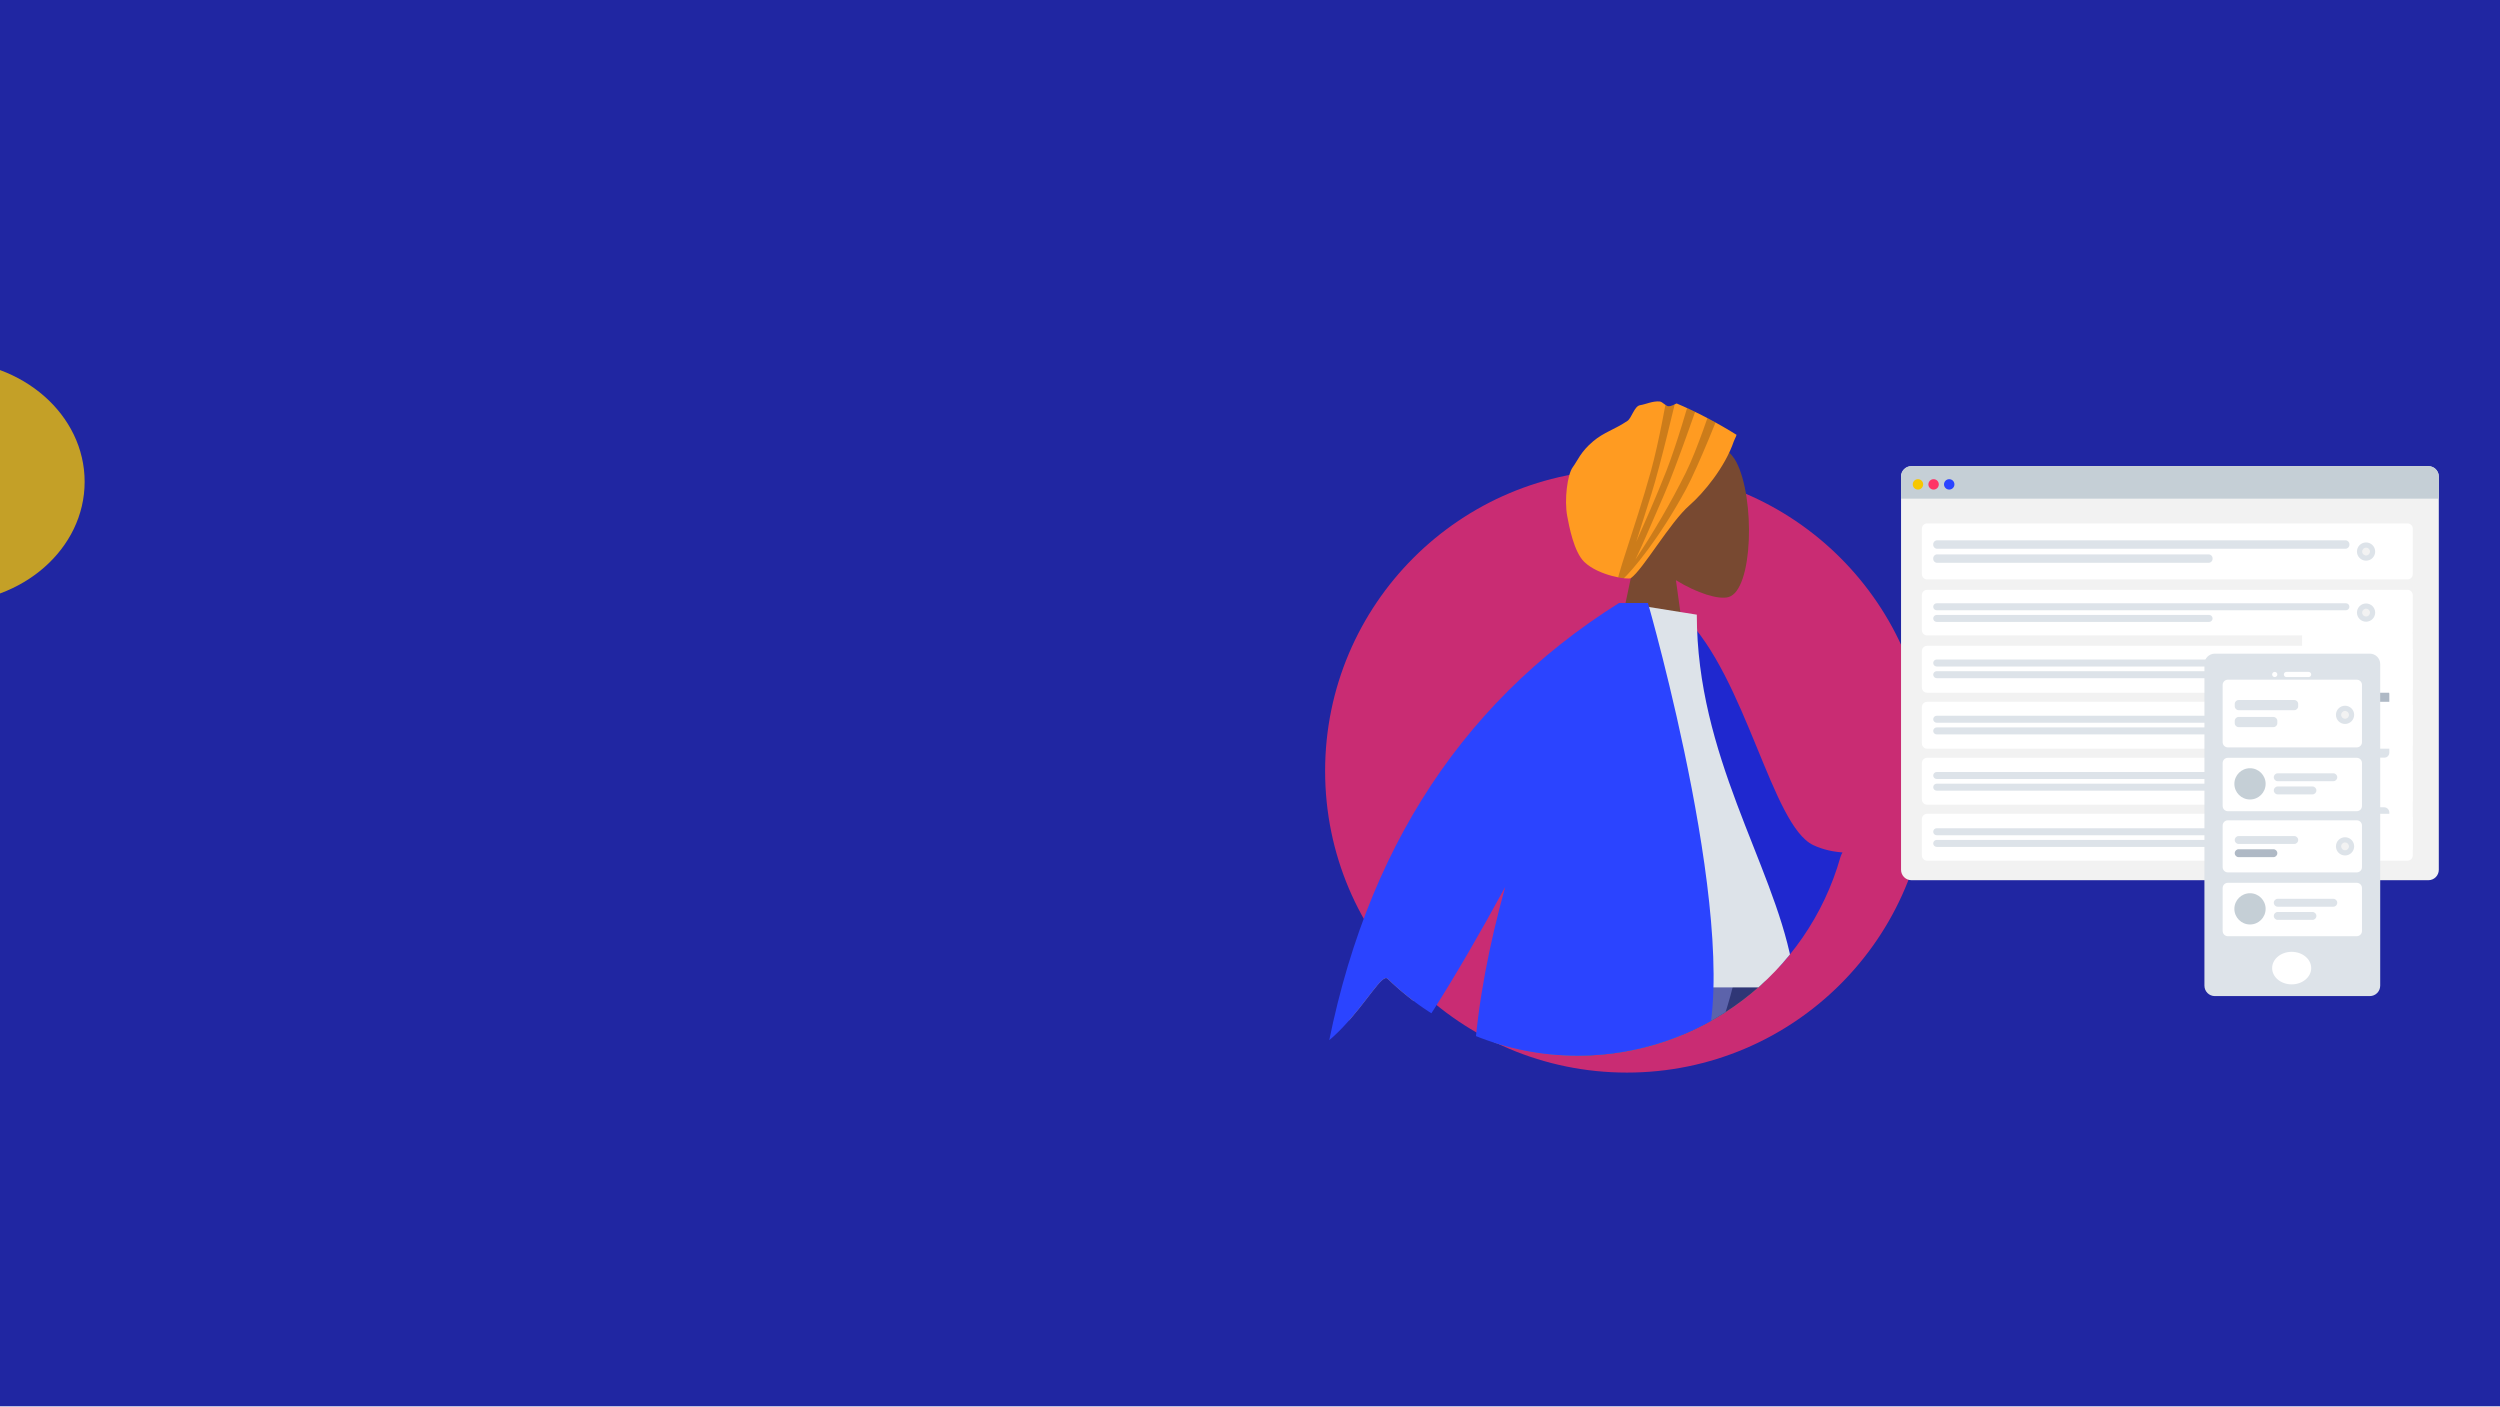
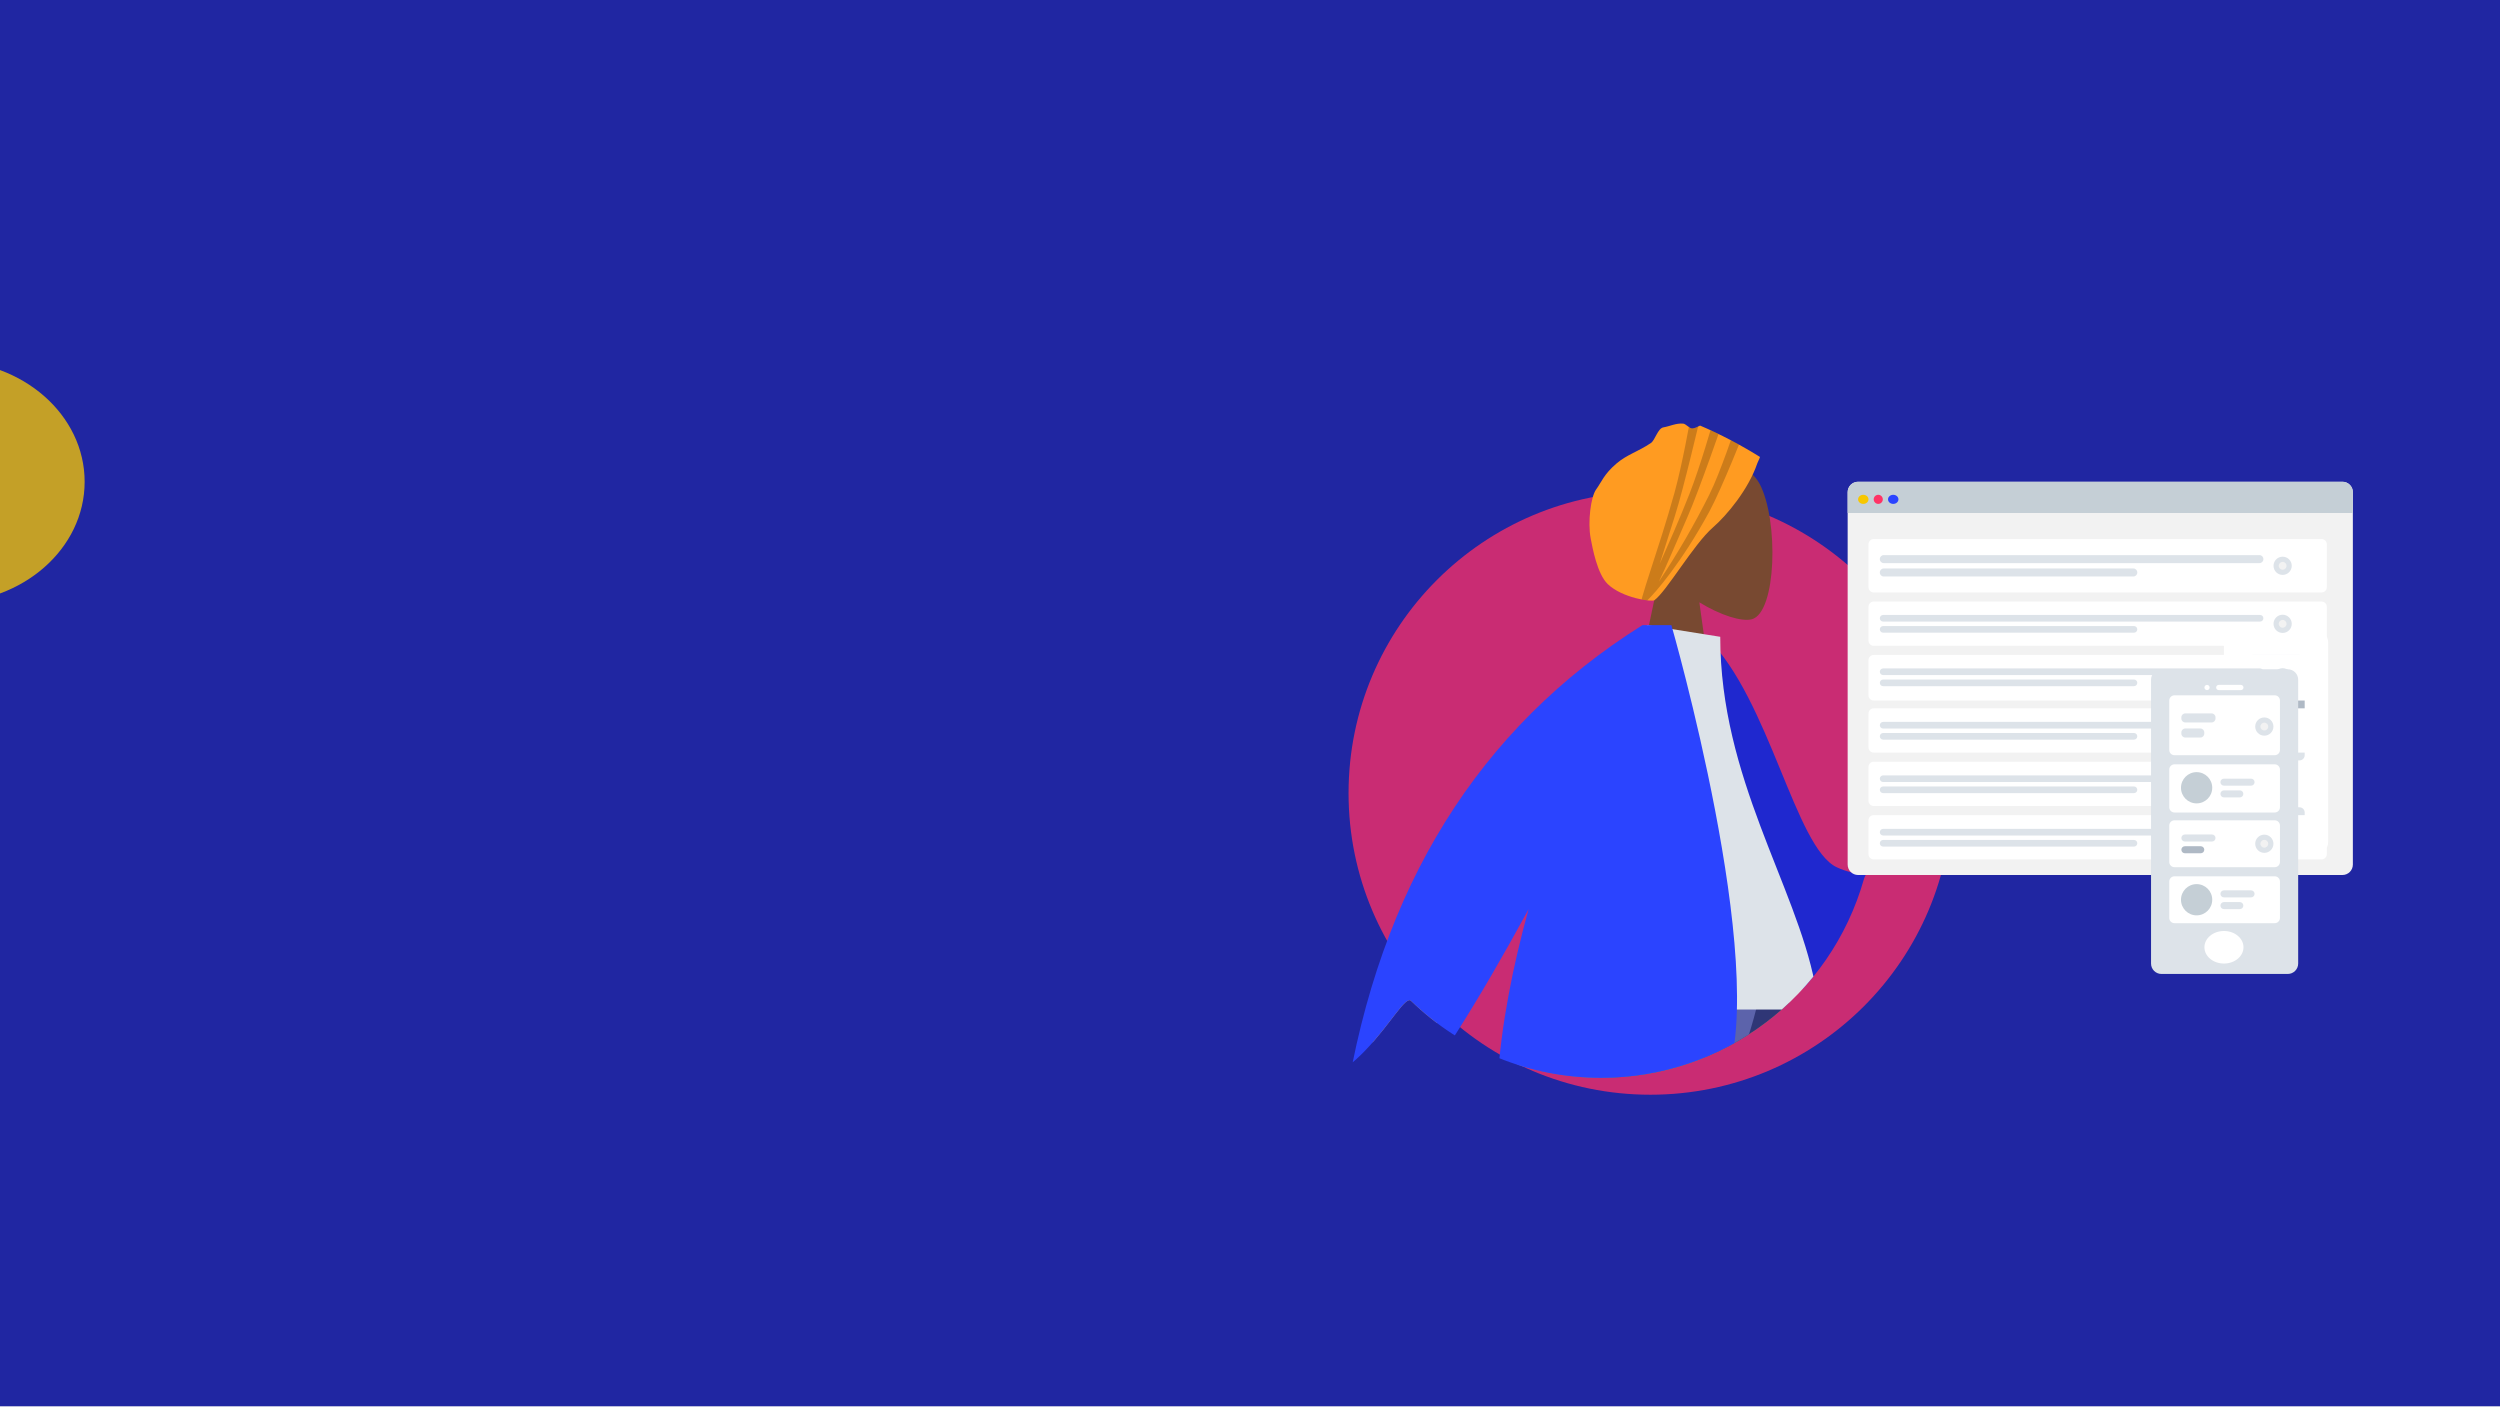
<svg xmlns="http://www.w3.org/2000/svg" width="1920" height="1080" viewBox="0 0 1920 1080">
  <defs>
    <clipPath id="a">
      <path d="M279.63,518.49A209.746,209.746,0,0,0,481.509,365.81c5.084-18.069,83.926-77.643,83.926-97.336C565.435,152.772,395.435,0,279.63,0S-77.453,468.718,24.578,518.49c60.94,29.728,100.917-67.016,109.045-59.136A209.087,209.087,0,0,0,279.63,518.49Z" transform="translate(0)" fill="none" />
    </clipPath>
    <clipPath id="b">
      <path d="M128.87,30.647c1.1-3.226,8.593-13.221-4.753-22.743-2.4-1.711-6.36-.006-9.793-1.086-2.583-.813-3.454-4.482-6.414-5.122-3.072-.664-6.418,2.346-9.889,2.081C95.893,3.615,92.611.239,90.4.058c-3.953-.325-7.545,3.475-11.405,3.72-2.238.142-4.835-3.526-7.057-3.72C66.528-.415,61.6,2.152,56.839,2.93c-4.391.717-6.433,9.881-9.667,12.046-10.15,6.8-18.1,8.7-26.339,15.671C11.042,38.938,9.168,45.107,5.112,50.632S-1.449,75.623.916,88.1c1.4,7.359,5.031,27.457,13.154,35.238,11.118,10.65,33.737,13.806,35.745,12.385,9.3-6.581,30.145-42.98,44.929-55.845C105.617,70.417,122.059,50.632,128.87,30.647Z" fill="#ff9b21" />
    </clipPath>
    <clipPath id="d">
      <rect width="1920" height="1080" />
    </clipPath>
  </defs>
  <g id="c" clip-path="url(#d)">
    <rect width="1920" height="1080" fill="#fff" />
    <path d="M2376,0H143L-473,1084H2376Z" transform="translate(2376 1084) rotate(-180)" fill="#2026a2" />
-     <g transform="translate(931.696 292.223)">
+     <g transform="translate(949.696 309.223)">
      <ellipse cx="231.796" cy="231.592" rx="231.796" ry="231.592" transform="translate(85.994 68.337)" fill="rgba(243,46,104,0.8)" />
      <path d="M279.63,518.49A209.746,209.746,0,0,0,481.509,365.81c5.084-18.069,83.926-77.643,83.926-97.336C565.435,152.772,395.435,0,279.63,0S-77.453,468.718,24.578,518.49c60.94,29.727,100.917-67.016,109.045-59.136A209.087,209.087,0,0,0,279.63,518.49Z" transform="translate(0.304 0.033)" fill="none" />
      <g transform="translate(0.304 0.033)" clip-path="url(#a)">
        <g transform="translate(-41.476 -41.525)">
          <g transform="translate(208.551)">
            <g transform="translate(137.338 80.285)">
              <path d="M0,189.057,21.013,89.322C9.3,75.315,1.362,58.147,2.687,38.913,6.508-16.51,82.273-4.317,97.009,23.655S110,122.583,90.95,127.583c-7.6,1.994-23.778-2.89-40.248-13L61.04,189.057Z" transform="translate(0 0)" fill="#784931" />
            </g>
            <g transform="translate(103.633 57.539)">
              <path d="M128.87,30.647c1.1-3.226,8.593-13.221-4.753-22.743-2.4-1.711-6.36-.006-9.793-1.086-2.583-.813-3.454-4.482-6.414-5.122-3.072-.664-6.418,2.346-9.889,2.081C95.893,3.615,92.611.239,90.4.058c-3.953-.325-7.545,3.475-11.405,3.72-2.238.142-4.835-3.526-7.057-3.72C66.528-.415,61.6,2.152,56.839,2.93c-4.391.717-6.433,9.881-9.667,12.046-10.15,6.8-18.1,8.7-26.339,15.671C11.042,38.938,9.168,45.107,5.112,50.632S-1.449,75.623.916,88.1c1.4,7.359,5.031,27.457,13.154,35.238,11.118,10.65,33.737,13.806,35.745,12.385,9.3-6.581,30.145-42.98,44.929-55.845C105.617,70.417,122.059,50.632,128.87,30.647Z" transform="translate(0 0)" fill="#ff9b21" />
              <g transform="translate(0 0)" clip-path="url(#b)">
                <path d="M25.923,57C32.041,34.909,37.995.8,37.995.8L45.512,0S33.069,53.453,26.22,74.86c-4.629,14.466-8.4,26.722-11.643,36.754,6.677-15.058,15.263-34.379,23.028-54.2C45.958,36.1,55.379,2.811,55.379,2.811h7.558s-17.861,51.836-26.87,72.4c-9.659,22.043-16.6,38.784-22.129,50.022a611.312,611.312,0,0,0,38.7-66.716C61.278,41.263,72.982,5.68,72.982,5.68l7.034,3.065S62.3,53.78,52.639,71.557C31.647,110.184,11.605,133.49,4.6,140.1c-1.212,1.144-1.618,1.411-1.328.825a.277.277,0,0,1-.213-.176,18.713,18.713,0,0,1-1.474,2c-.558.65-.96.963-1.219.963C-2.652,143.713,13.652,101.307,25.923,57Z" transform="translate(39.366 -3.823)" fill="rgba(0,0,0,0.2)" />
              </g>
            </g>
          </g>
          <g transform="translate(0 484.298)">
            <path d="M282.578,6.919C233,47.232,248.742,396.861,245.418,401.293,243.2,404.248,10.9,453.244,10.9,453.244l6.442,27.016S288.72,464.578,304.7,444.433c22.88-28.841,58.689-320.92,58.689-320.92Z" transform="matrix(0.574, -0.819, 0.819, 0.574, 128.914, 227.505)" fill="#b28b67" />
            <path d="M10.622,441.531,22,485.034c134.671,14.239,223.7-5.557,255.232-35.393S336.062,129.59,336.062,129.59L249.6,6.112C131.644,94.985,199.049,382.067,196,388.675S121.811,401.091,10.622,441.531Z" transform="matrix(0.574, -0.819, 0.819, 0.574, 145.466, 201.112)" fill="#2f3676" />
            <g transform="translate(512.638 409.332) rotate(20)">
              <path d="M4.474,5.033A2,2,0,0,0,1.908,6.381L0,13.106A64.242,64.242,0,0,0,.9,21H57.3s2.2-7.268-2.538-7.848-7.87-1.047-7.87-1.047L20.68.419a1,1,0,0,0-1.332.532L17.663,5.039s-4.385,2.046-7.127,2.046Z" transform="translate(1 19)" fill="#e4e4e4" />
            </g>
            <path d="M260.954,0,129.348,321.726,0,593.719H30.517L364.4,0Z" transform="translate(69.676)" fill="#997659" />
            <g transform="translate(61.039 515.376)">
              <path d="M11.378,12.507A5.071,5.071,0,0,0,4.854,16L0,33.414c0,7.005,2.292,20.445,2.292,20.445H145.739s5.592-18.823-6.455-20.324-20.015-2.71-20.015-2.71L52.6.557a2.527,2.527,0,0,0-3.387,1.378L44.923,12.522s-11.152,5.3-18.125,5.3Z" transform="translate(2.543 49.734)" fill="#e4e4e4" />
            </g>
            <path d="M0,537.216l67.81,12.949C120.24,471.672,339.664,149.826,363.722,0H212.761C132.421,108.309,49.977,457.425,0,537.216Z" transform="translate(81.357 0)" fill="#5c63ab" />
          </g>
          <g transform="translate(55.953 212.366)">
            <path d="M80.849,301.113c-3.468-5.939-7.409-11.876-19.385-8.848-21.37,5.405-39.492,19.274-59.419.569-2.449-2.3-4.244-9.487,4.111-13.174C26.966,270.474,57.712,253.277,62.7,246.6q10.2-13.66,63.217-155.955l52.118,10.528q-78.619,149.2-84.324,158.148c-8.558,13.428-.572,38.037,2.376,51a15.783,15.783,0,0,1-3.628.462C86.183,310.78,83.673,305.947,80.849,301.113ZM498.488,79.293l92.154-41.212Q614.859,13.51,637.411.73c4.5-1.457,12.175-1.9,3.981,10.291s-16.275,25.383-13,29.653,12.759-.443,16.506,6.5q3.749,6.947-47.963,16.619L527.913,117.68Z" transform="translate(5.087 121.722)" fill="#b28b67" />
            <path d="M-.026,5.649,21.548-.094c51.843,42.962,81.224,154.5,114.336,166.709,31.307,11.542,72.729-5.9,121.772-28.852l18.6,33.942c-41.6,54.739-135.913,106.163-177.8,85.182C31.482,223.343,4.591,84.957-.026,5.649Z" transform="matrix(0.996, 0.087, -0.087, 0.996, 325.285, 8.184)" fill="#1f28cf" />
            <path d="M0,295.241H194.592c8.892,0,7.216-13.074,5.931-19.672-14.835-76.142-72.744-158.22-72.744-266.606L71.649,0C25.223,76.033,9.168,169.646,0,295.241Z" transform="translate(228.897)" fill="#dde3e9" />
            <path d="M0,367.39Q39.409,118.5,228.256,0H250.48s75.584,262.365,41.675,349.627H116.992c2.772-42.57,11.657-87.585,23.829-131.479q-59.5,109.3-100.033,157.377Z" transform="translate(68.669)" fill="#2b44ff" />
          </g>
        </g>
      </g>
    </g>
-     <g transform="translate(1459.706 358)">
-       <rect width="413" height="318" rx="8" transform="translate(0.294)" fill="#f2f2f2" />
-       <path d="M8,0H405a8,8,0,0,1,8,8V25a0,0,0,0,1,0,0H0a0,0,0,0,1,0,0V8A8,8,0,0,1,8,0Z" transform="translate(0.294)" fill="#c5cfd6" />
-       <circle cx="4" cy="4" r="4" transform="translate(9.294 10)" fill="#f7c700" />
-       <circle cx="4" cy="4" r="4" transform="translate(21.294 10)" fill="#f36" />
-       <circle cx="4" cy="4" r="4" transform="translate(33.294 10)" fill="#2b44ff" />
-       <g transform="translate(308.294 121.318)">
-         <rect width="85" height="179" rx="8" transform="translate(0 -0.318)" fill="#fff" />
+     <g transform="translate(1418.706 370)">
+       <rect width="388" height="302" rx="8" transform="translate(0.294)" fill="#f2f2f2" />
+       <path d="M8,0H380a8,8,0,0,1,8,8V24a0,0,0,0,1,0,0H0a0,0,0,0,1,0,0V8A8,8,0,0,1,8,0Z" transform="translate(0.294)" fill="#c5cfd6" />
+       <ellipse cx="4" cy="3.5" rx="4" ry="3.5" transform="translate(8.294 10)" fill="#f7c700" />
+       <circle cx="3.5" cy="3.5" r="3.5" transform="translate(20.294 10)" fill="#f36" />
+       <ellipse cx="4" cy="3.5" rx="4" ry="3.5" transform="translate(31.294 10)" fill="#2b44ff" />
+       <g transform="translate(289.604 115)">
+         <rect width="80" height="170" rx="8" transform="translate(-0.31 0)" fill="#fff" />
        <g transform="translate(18 18)">
-           <rect width="49" height="24" rx="4" transform="translate(0 -0.318)" fill="#dde3e9" />
-           <rect width="49" height="23" rx="4" transform="translate(0 31.682)" fill="#afb9c5" />
-           <rect width="49" height="23" rx="4" transform="translate(0 61.682)" fill="#dde3e9" />
-           <rect width="49" height="23" rx="4" transform="translate(0 122.682)" fill="#dde3e9" />
-           <rect width="49" height="23" rx="4" transform="translate(0 91.682)" fill="#c5cfd6" />
+           <rect width="44" height="23" rx="4" transform="translate(-0.31 0)" fill="#dde3e9" />
+           <rect width="44" height="22" rx="4" transform="translate(-0.31 30)" fill="#afb9c5" />
+           <rect width="44" height="22" rx="4" transform="translate(-0.31 59)" fill="#dde3e9" />
+           <rect width="44" height="22" rx="4" transform="translate(-0.31 117)" fill="#dde3e9" />
+           <rect width="44" height="21" rx="4" transform="translate(-0.31 88)" fill="#c5cfd6" />
        </g>
      </g>
      <g transform="translate(16.294 44)">
-         <rect width="377" height="43" rx="4" fill="#fff" />
-         <g transform="translate(8.706 12.959)">
-           <rect width="319.635" height="6.479" rx="3" fill="#dde3e9" />
-           <rect width="214.55" height="6.479" rx="3" transform="translate(0 10.799)" fill="#dde3e9" />
+         <rect width="352" height="41" rx="4" fill="#fff" />
+         <g transform="translate(8.706 12.321)">
+           <rect width="294.574" height="6.16" rx="3" fill="#dde3e9" />
+           <rect width="197.728" height="6.16" rx="3" transform="translate(0 10.267)" fill="#dde3e9" />
        </g>
-         <g transform="translate(334.135 14.598)">
+         <g transform="translate(311.066 13.532)">
          <circle cx="7" cy="7" r="7" fill="#dde3e9" />
          <circle cx="3" cy="3" r="3" transform="translate(4 4)" fill="#f2f2f2" />
        </g>
-         <g transform="translate(0 51)">
-           <rect width="377" height="35" rx="4" fill="#fff" />
-           <g transform="translate(8.706 10.302)">
-             <rect width="319.635" height="5.377" rx="2.688" fill="#dde3e9" />
-             <rect width="214.55" height="5.377" rx="2.688" transform="translate(0 8.961)" fill="#dde3e9" />
+         <g transform="translate(0 48)">
+           <rect width="352" height="34" rx="4" fill="#fff" />
+           <g transform="translate(8.706 10.282)">
+             <rect width="294.574" height="5.112" rx="2.556" fill="#dde3e9" />
+             <rect width="197.728" height="5.112" rx="2.556" transform="translate(0 8.519)" fill="#dde3e9" />
          </g>
-           <g transform="translate(334.135 10.471)">
+           <g transform="translate(311.066 10.099)">
            <circle cx="7" cy="7" r="7" fill="#dde3e9" />
            <circle cx="3" cy="3" r="3" transform="translate(4 4)" fill="#f2f2f2" />
          </g>
        </g>
-         <g transform="translate(0 94)">
-           <rect width="377" height="36" rx="4" fill="#fff" />
-           <g transform="translate(8.706 10.499)">
-             <rect width="319.635" height="5.377" rx="2.688" fill="#dde3e9" />
-             <rect width="214.55" height="5.377" rx="2.688" transform="translate(0 8.961)" fill="#dde3e9" />
+         <g transform="translate(0 89)">
+           <rect width="352" height="35" rx="4" fill="#fff" />
+           <g transform="translate(8.706 10.35)">
+             <rect width="294.574" height="5.112" rx="2.556" fill="#dde3e9" />
+             <rect width="197.728" height="5.112" rx="2.556" transform="translate(0 8.519)" fill="#dde3e9" />
          </g>
-           <g transform="translate(334.135 10.668)">
+           <g transform="translate(311.066 10.176)">
            <circle cx="7" cy="7" r="7" fill="#dde3e9" />
            <circle cx="3" cy="3" r="3" transform="translate(4 4)" fill="#afb9c5" />
          </g>
        </g>
-         <g transform="translate(0 223)">
-           <rect width="377" height="36" rx="4" fill="#fff" />
-           <g transform="translate(8.706 11.088)">
-             <rect width="319.635" height="5.377" rx="2.688" fill="#dde3e9" />
-             <rect width="214.55" height="5.377" rx="2.688" transform="translate(0 8.961)" fill="#dde3e9" />
+         <g transform="translate(0 212)">
+           <rect width="352" height="34" rx="4" fill="#fff" />
+           <g transform="translate(8.706 10.556)">
+             <rect width="294.574" height="5.112" rx="2.556" fill="#dde3e9" />
+             <rect width="197.728" height="5.112" rx="2.556" transform="translate(0 8.519)" fill="#dde3e9" />
          </g>
-           <g transform="translate(334.135 11.257)">
+           <g transform="translate(311.066 10.363)">
            <circle cx="7" cy="7" r="7" fill="#dde3e9" />
            <circle cx="3" cy="3" r="3" transform="translate(4 4)" fill="#f2f2f2" />
          </g>
        </g>
-         <g transform="translate(0 180)">
-           <rect width="377" height="36" rx="4" fill="#fff" />
-           <g transform="translate(8.706 10.892)">
-             <rect width="319.635" height="5.377" rx="2.688" fill="#dde3e9" />
-             <rect width="214.55" height="5.377" rx="2.688" transform="translate(0 8.961)" fill="#dde3e9" />
+         <g transform="translate(0 171)">
+           <rect width="352" height="34" rx="4" fill="#fff" />
+           <g transform="translate(8.706 10.487)">
+             <rect width="294.574" height="5.112" rx="2.556" fill="#dde3e9" />
+             <rect width="197.728" height="5.112" rx="2.556" transform="translate(0 8.519)" fill="#dde3e9" />
          </g>
-           <g transform="translate(334.135 11.061)">
+           <g transform="translate(311.066 10.301)">
            <circle cx="7" cy="7" r="7" fill="#dde3e9" />
            <circle cx="3" cy="3" r="3" transform="translate(4 4)" fill="#f2f2f2" />
          </g>
        </g>
-         <g transform="translate(0 137)">
-           <rect width="377" height="36" rx="4" fill="#fff" />
-           <g transform="translate(8.706 10.695)">
-             <rect width="319.635" height="5.377" rx="2.688" fill="#dde3e9" />
-             <rect width="214.55" height="5.377" rx="2.688" transform="translate(0 8.961)" fill="#dde3e9" />
+         <g transform="translate(0 130)">
+           <rect width="352" height="34" rx="4" fill="#fff" />
+           <g transform="translate(8.706 10.419)">
+             <rect width="294.574" height="5.112" rx="2.556" fill="#dde3e9" />
+             <rect width="197.728" height="5.112" rx="2.556" transform="translate(0 8.519)" fill="#dde3e9" />
          </g>
-           <g transform="translate(334.135 10.864)">
+           <g transform="translate(311.066 10.239)">
            <circle cx="7" cy="7" r="7" fill="#dde3e9" />
            <circle cx="3" cy="3" r="3" transform="translate(4 4)" fill="#f2f2f2" />
          </g>
        </g>
      </g>
    </g>
-     <g transform="translate(1645.283 502)">
-       <rect width="135" height="263" rx="8" transform="translate(47.717)" fill="#dde3e9" />
-       <ellipse cx="15" cy="12.5" rx="15" ry="12.5" transform="translate(99.717 229)" fill="#fff" />
-       <g transform="translate(99.717 13.906)">
-         <circle cx="2" cy="2" r="2" transform="translate(0 0.094)" fill="#fff" />
-         <rect width="21" height="4" rx="2" transform="translate(9 0.094)" fill="#fff" />
+     <g transform="translate(1604.283 514)">
+       <rect width="113" height="234" rx="8" transform="translate(47.717)" fill="#dde3e9" />
+       <ellipse cx="15" cy="12.5" rx="15" ry="12.5" transform="translate(88.717 201)" fill="#fff" />
+       <g transform="translate(88.581 12.437)">
+         <circle cx="2" cy="2" r="2" transform="translate(0.135 -0.437)" fill="#fff" />
+         <rect width="21" height="4" rx="2" transform="translate(9.135 -0.437)" fill="#fff" />
      </g>
      <g transform="translate(61.717 20)">
-         <rect width="107" height="52" rx="4" fill="#fff" />
-         <g transform="translate(9.283 15.614)">
-           <rect width="48.717" height="7.807" rx="3" fill="#dde3e9" />
-           <rect width="32.7" height="7.807" rx="3" transform="translate(0 13.012)" fill="#dde3e9" />
+         <rect width="85" height="46" rx="4" fill="#fff" />
+         <g transform="translate(9.283 13.898)">
+           <rect width="26.231" height="6.949" rx="3" fill="#dde3e9" />
+           <rect width="17.607" height="6.949" rx="3" transform="translate(0 11.581)" fill="#dde3e9" />
        </g>
-         <g transform="translate(87 19.584)">
-           <circle cx="7" cy="7" r="7" transform="translate(0 0.416)" fill="#dde3e9" />
-           <circle cx="3" cy="3" r="3" transform="translate(4 4.416)" fill="#f2f2f2" />
+         <g transform="translate(65.965 16.992)">
+           <circle cx="7" cy="7" r="7" transform="translate(0.035 0.008)" fill="#dde3e9" />
+           <circle cx="3" cy="3" r="3" transform="translate(4.035 4.008)" fill="#f2f2f2" />
        </g>
-         <g transform="translate(0 59.764)">
-           <rect width="107" height="41" rx="4" transform="translate(0 0.236)" fill="#fff" />
-           <g transform="translate(39.283 12.137)">
-             <rect width="48.717" height="6.072" rx="3" fill="#dde3e9" />
-             <rect width="32.7" height="6.072" rx="3" transform="translate(0 10.12)" fill="#dde3e9" />
+         <g transform="translate(0 53.405)">
+           <rect width="85" height="37" rx="4" transform="translate(0 -0.405)" fill="#fff" />
+           <g transform="translate(39.283 10.593)">
+             <rect width="26.231" height="5.405" rx="2.702" fill="#dde3e9" />
+             <rect width="17.607" height="5.405" rx="2.702" transform="translate(0 9.008)" fill="#dde3e9" />
          </g>
-           <circle cx="12" cy="12" r="12" transform="translate(9 8.236)" fill="#c5cfd6" />
+           <circle cx="12" cy="12" r="12" transform="translate(9 5.595)" fill="#c5cfd6" />
        </g>
-         <g transform="translate(0 108.461)">
-           <rect width="107" height="40" rx="4" transform="translate(0 -0.461)" fill="#fff" />
-           <g transform="translate(9.283 11.631)">
-             <rect width="48.717" height="6.072" rx="3" fill="#dde3e9" />
-             <rect width="32.7" height="6.072" rx="3" transform="translate(0 10.12)" fill="#afb9c5" />
+         <g transform="translate(0 96.129)">
+           <rect width="85" height="36" rx="4" transform="translate(0 -0.129)" fill="#fff" />
+           <g transform="translate(9.283 10.763)">
+             <rect width="26.231" height="5.405" rx="2.702" fill="#dde3e9" />
+             <rect width="17.607" height="5.405" rx="2.702" transform="translate(0 9.008)" fill="#afb9c5" />
          </g>
-           <g transform="translate(87 12.921)">
-             <circle cx="7" cy="7" r="7" transform="translate(0 -0.382)" fill="#dde3e9" />
-             <circle cx="3" cy="3" r="3" transform="translate(4 3.618)" fill="#f2f2f2" />
+           <g transform="translate(65.965 10.802)">
+             <circle cx="7" cy="7" r="7" transform="translate(0.035 0.07)" fill="#dde3e9" />
+             <circle cx="3" cy="3" r="3" transform="translate(4.035 4.07)" fill="#f2f2f2" />
          </g>
        </g>
-         <g transform="translate(0 156.051)">
-           <rect width="107" height="41" rx="4" transform="translate(0 -0.051)" fill="#fff" />
-           <g transform="translate(39.283 12.232)">
-             <rect width="48.717" height="6.072" rx="3" fill="#dde3e9" />
-             <rect width="32.7" height="6.072" rx="3" transform="translate(0 10.12)" fill="#dde3e9" />
+         <g transform="translate(0 138.852)">
+           <rect width="85" height="36" rx="4" transform="translate(0 0.148)" fill="#fff" />
+           <g transform="translate(39.283 10.933)">
+             <rect width="26.231" height="5.405" rx="2.702" fill="#dde3e9" />
+             <rect width="17.607" height="5.405" rx="2.702" transform="translate(0 9.008)" fill="#dde3e9" />
          </g>
-           <circle cx="12" cy="12" r="12" transform="translate(9 7.949)" fill="#c5cfd6" />
+           <circle cx="12" cy="12" r="12" transform="translate(9 6.148)" fill="#c5cfd6" />
        </g>
      </g>
    </g>
    <ellipse cx="106" cy="93" rx="106" ry="93" transform="translate(-147 277)" fill="#c4a027" />
  </g>
</svg>
